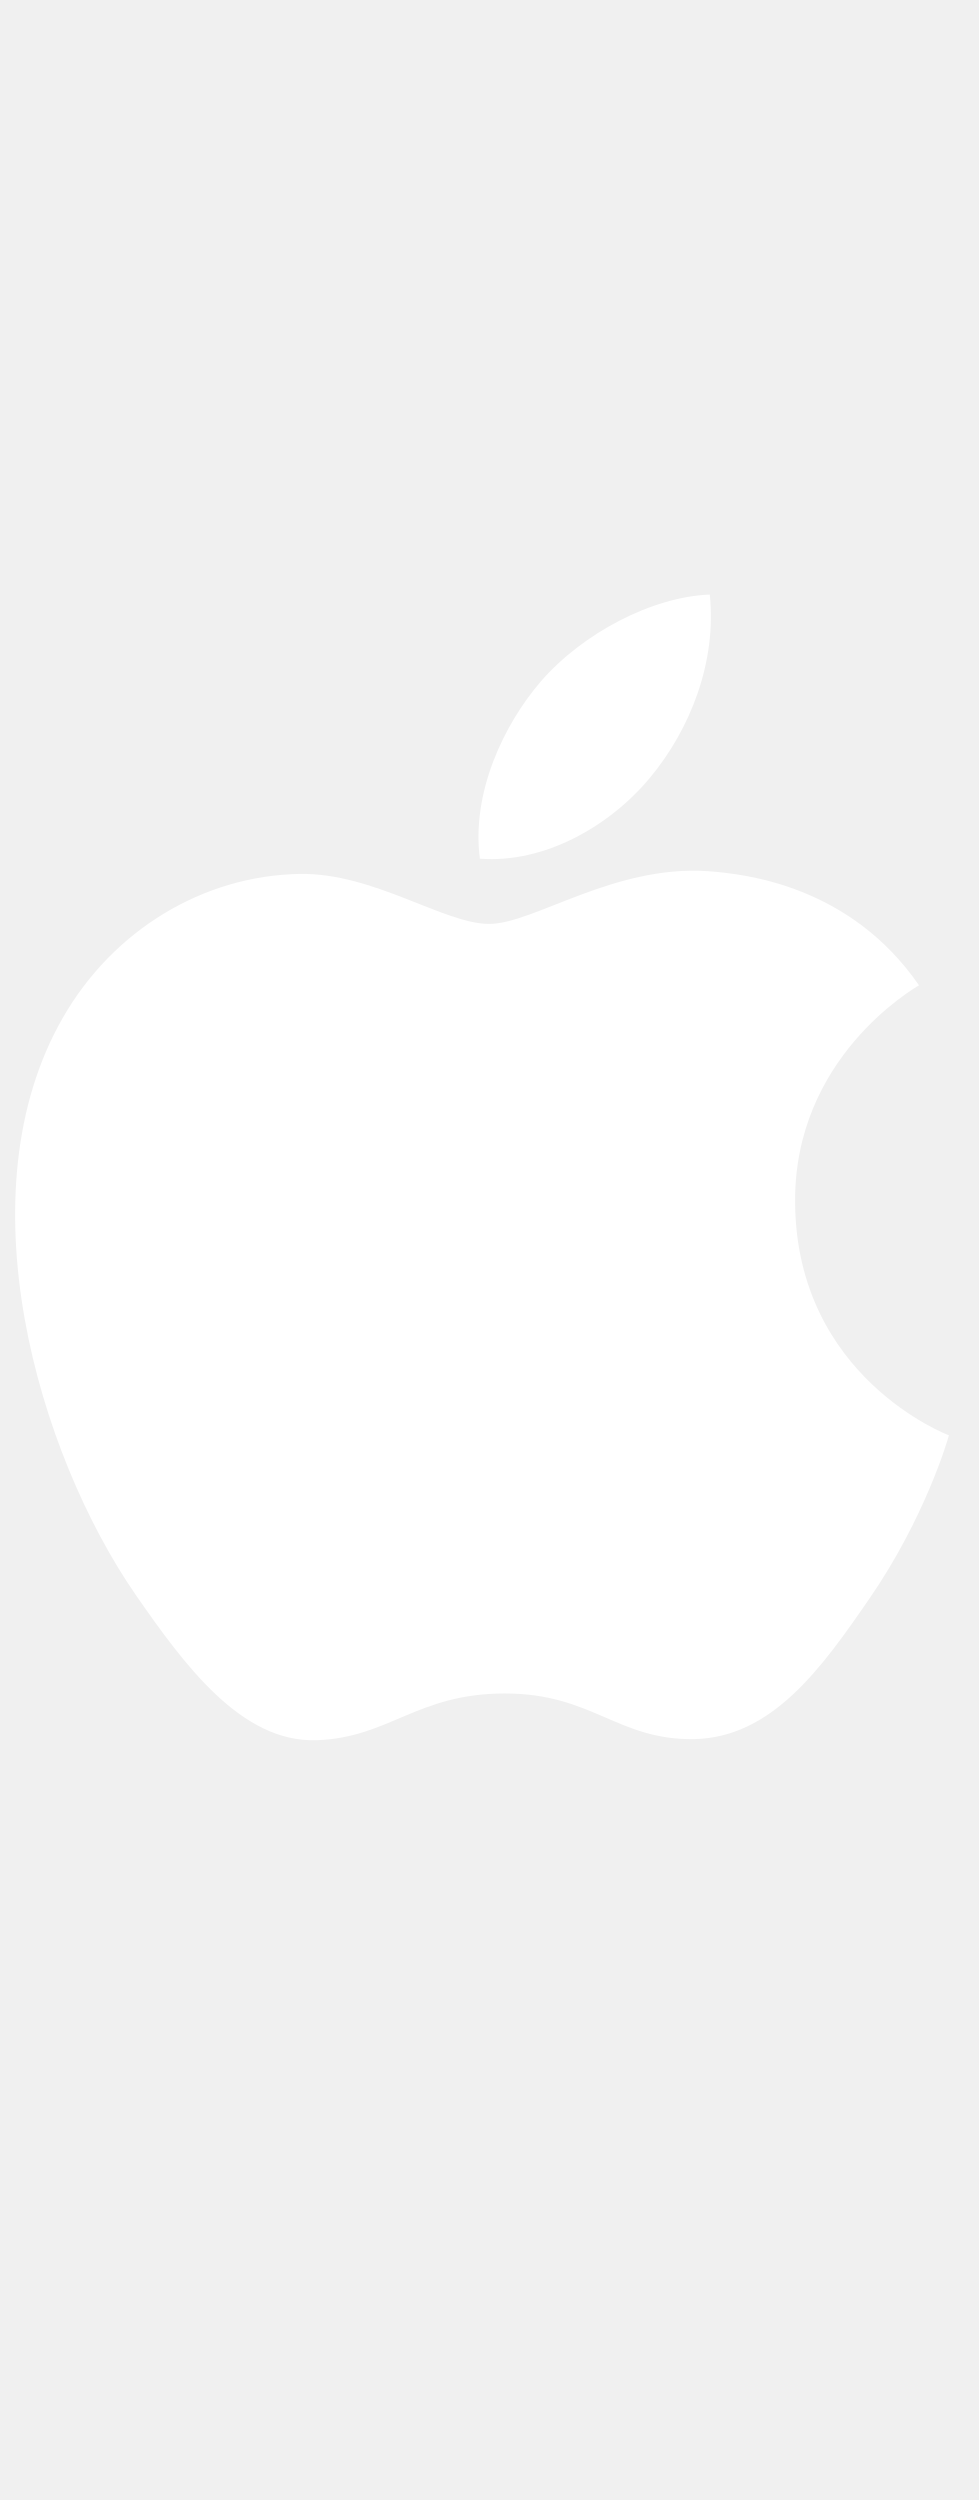
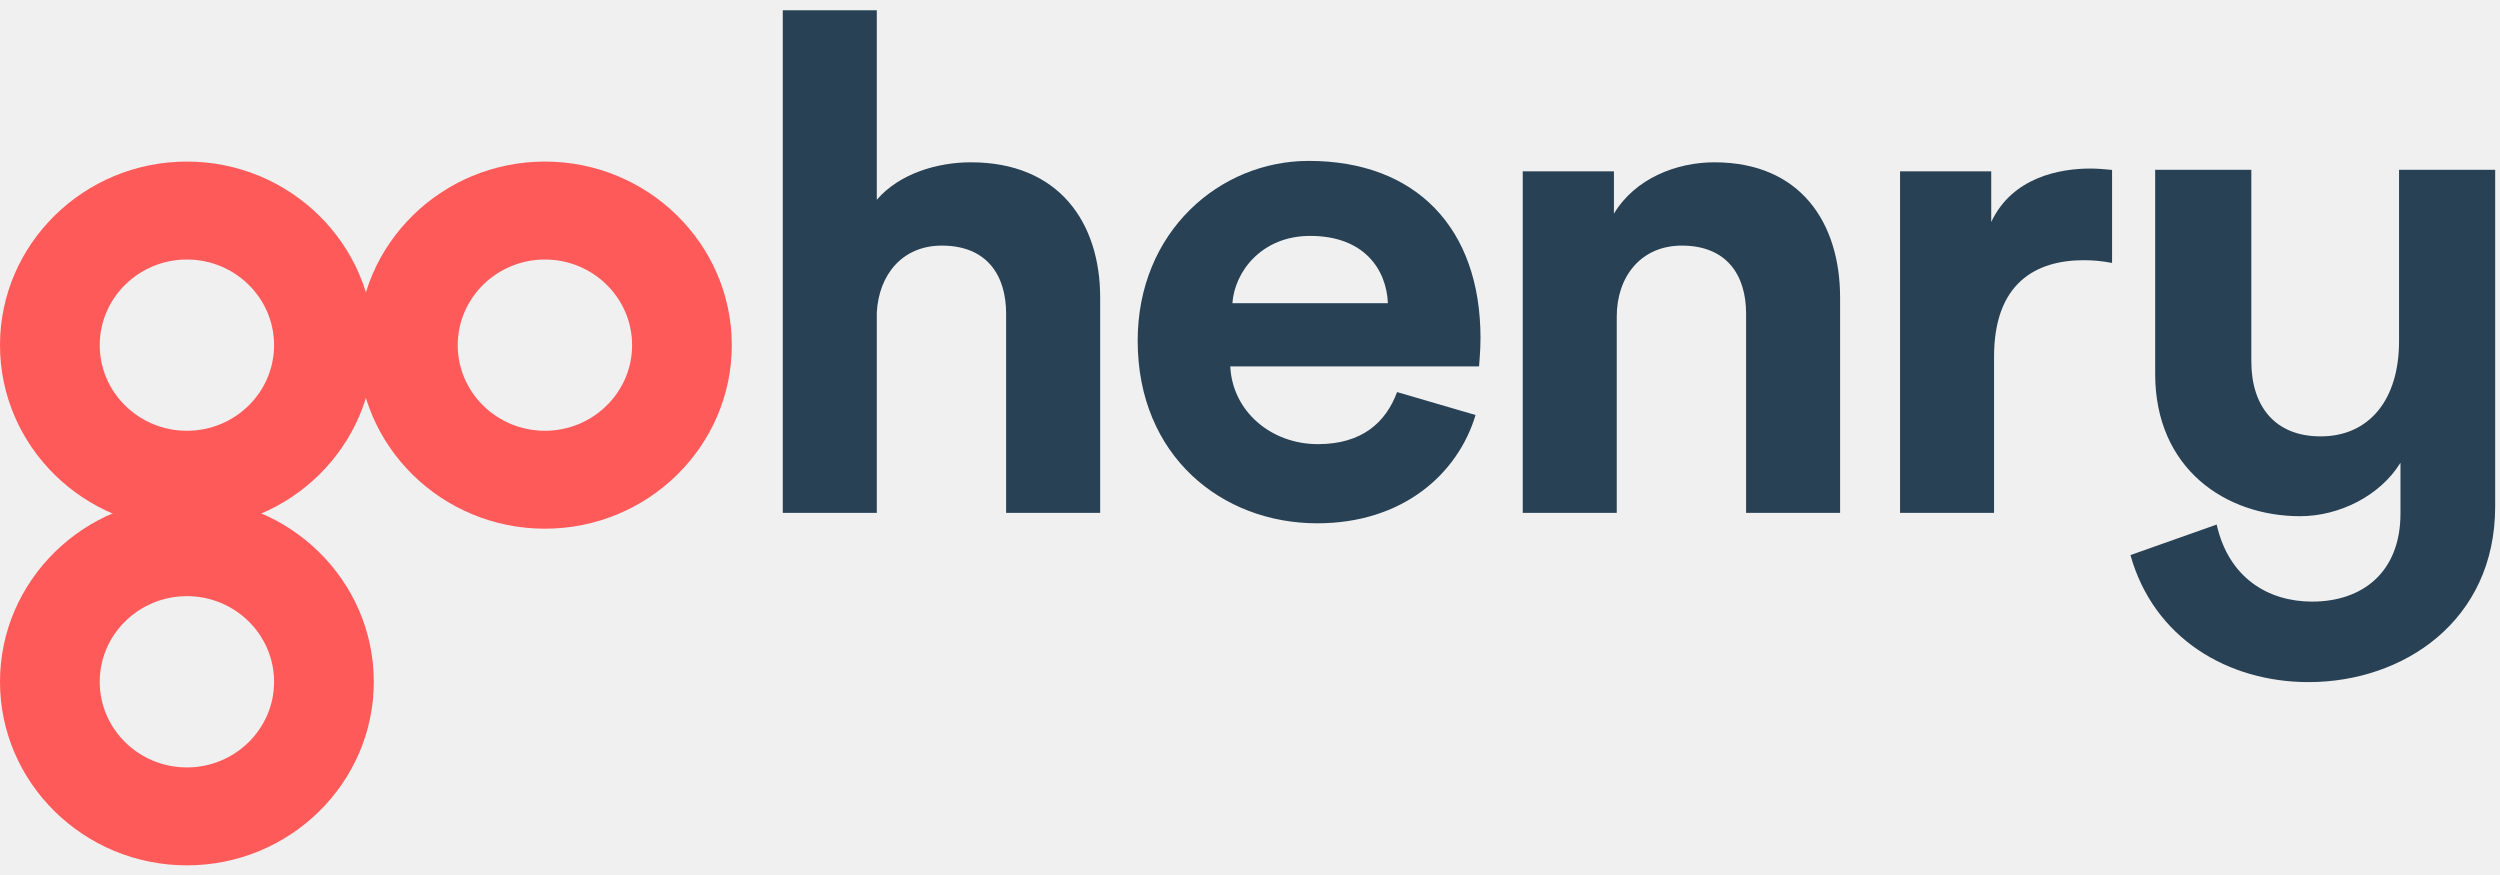
- <svg xmlns="http://www.w3.org/2000/svg" width="18" height="46" viewBox="0 0 18 46">
-   <path d="M13.03 16.03C11.29 15.91 9.82 17 9 17c-.83 0-2.12-.94-3.48-.92-1.79.03-3.44 1.04-4.36 2.64C-.7 21.95.69 26.73 2.5 29.35c.89 1.28 1.94 2.72 3.33 2.67 1.34-.05 1.84-.86 3.46-.86 1.61 0 2.07.86 3.48.84 1.44-.03 2.35-1.31 3.23-2.59 1.02-1.48 1.44-2.92 1.46-3-.03-.01-2.8-1.07-2.83-4.27-.03-2.67 2.18-3.95 2.28-4.01-1.27-1.84-3.2-2.05-3.88-2.1m-1.07-1.72c.74-.89 1.23-2.13 1.1-3.37-1.06.04-2.34.71-3.11 1.6-.68.79-1.28 2.05-1.12 3.26 1.19.09 2.39-.6 3.13-1.49" fill="#fff" />
+ <svg xmlns="http://www.w3.org/2000/svg" version="1.1" id="svg-go-logo" width="100px" height="35px" viewBox="0 0 100 35">
+   <g stroke="none" fill="none" fill-rule="evenodd">
+     <path fill="#FF5A5A" d="M7.476,10.381 C5.553,10.381 3.989,11.918 3.989,13.806 C3.989,15.695 5.553,17.231 7.476,17.231 C9.399,17.231 10.963,15.695 10.963,13.806 C10.963,11.918 9.399,10.381 7.476,10.381 M7.476,21.148 C3.354,21.148 0,17.855 0,13.806 C0,9.758 3.354,6.463 7.476,6.463 C11.598,6.463 14.952,9.758 14.952,13.806 C14.952,17.855 11.598,21.148 7.476,21.148" />
+     <path fill="#FF5A5A" d="M7.476,23.846 C5.553,23.846 3.989,25.383 3.989,27.272 C3.989,29.161 5.553,30.697 7.476,30.697 C9.399,30.697 10.963,29.161 10.963,27.272 C10.963,25.383 9.399,23.846 7.476,23.846 M7.476,34.614 C3.354,34.614 0,31.321 0,27.272 C0,23.223 3.354,19.929 7.476,19.929 C11.598,19.929 14.952,23.223 14.952,27.272 C14.952,31.321 11.598,34.614 7.476,34.614" />
+     <path fill="#FF5A5A" d="M21.797,10.381 C19.874,10.381 18.309,11.918 18.309,13.806 C18.309,15.695 19.874,17.231 21.797,17.231 C23.719,17.231 25.284,15.695 25.284,13.806 C25.284,11.918 23.719,10.381 21.797,10.381 M21.797,21.148 C17.674,21.148 14.321,17.855 14.321,13.806 C14.321,9.758 17.674,6.463 21.797,6.463 C25.919,6.463 29.272,9.758 29.272,13.806 C29.272,17.855 25.919,21.148 21.797,21.148" />
+     <path fill="#284154" d="M35.072,20.515 L31.311,20.515 L31.311,0.411 L35.072,0.411 L35.072,7.991 C35.977,6.937 37.504,6.492 38.832,6.492 C42.367,6.492 44.007,8.908 44.007,11.906 L44.007,20.515 L40.245,20.515 L40.245,12.546 C40.245,11.018 39.482,9.824 37.673,9.824 C36.09,9.824 35.157,10.99 35.072,12.49 L35.072,20.515" />
+     <path fill="#284154" d="M55.516,12.129 C55.459,10.768 54.555,9.436 52.406,9.436 C50.455,9.436 49.381,10.879 49.296,12.129 L55.516,12.129 Z M59.022,16.6 C58.315,18.96 56.11,20.932 52.689,20.932 C48.872,20.932 45.507,18.238 45.507,13.628 C45.507,9.269 48.787,6.436 52.349,6.436 C56.647,6.436 59.22,9.13 59.22,13.517 C59.22,14.045 59.163,14.6 59.163,14.656 L49.211,14.656 C49.296,16.461 50.851,17.766 52.717,17.766 C54.47,17.766 55.431,16.905 55.883,15.683 L59.022,16.6 Z" />
+     <path fill="#284154" d="M64.67,20.515 L60.91,20.515 L60.91,6.853 L64.557,6.853 L64.557,8.547 C65.405,7.13 67.073,6.492 68.572,6.492 C72.021,6.492 73.604,8.908 73.604,11.906 L73.604,20.515 L69.844,20.515 L69.844,12.546 C69.844,11.018 69.081,9.824 67.271,9.824 C65.631,9.824 64.67,11.074 64.67,12.657 L64.67,20.515" />
+     <path fill="#284154" d="M84.483,10.518 C84.059,10.435 83.692,10.408 83.353,10.408 C81.43,10.408 79.762,11.324 79.762,14.267 L79.762,20.515 L76.002,20.515 L76.002,6.853 L79.649,6.853 L79.649,8.88 C80.497,7.075 82.42,6.742 83.607,6.742 C83.918,6.742 84.201,6.77 84.483,6.797 L84.483,10.518" />
+     <path fill="#284154" d="M99.807,20.26 C99.807,24.841 96.132,27.284 92.343,27.284 C89.12,27.284 86.151,25.536 85.218,22.203 L88.667,20.982 C89.148,23.12 90.731,24.064 92.484,24.064 C94.492,24.064 96.019,22.898 96.019,20.537 L96.019,18.51 C95.199,19.842 93.559,20.648 92.004,20.648 C89.035,20.648 86.207,18.759 86.207,14.955 L86.207,6.792 L90.053,6.792 L90.053,14.456 C90.053,16.233 90.985,17.455 92.823,17.455 C94.774,17.455 95.962,15.983 95.962,13.651 L95.962,6.792 L99.807,6.792 L99.807,20.26" />
+   </g>
</svg>
